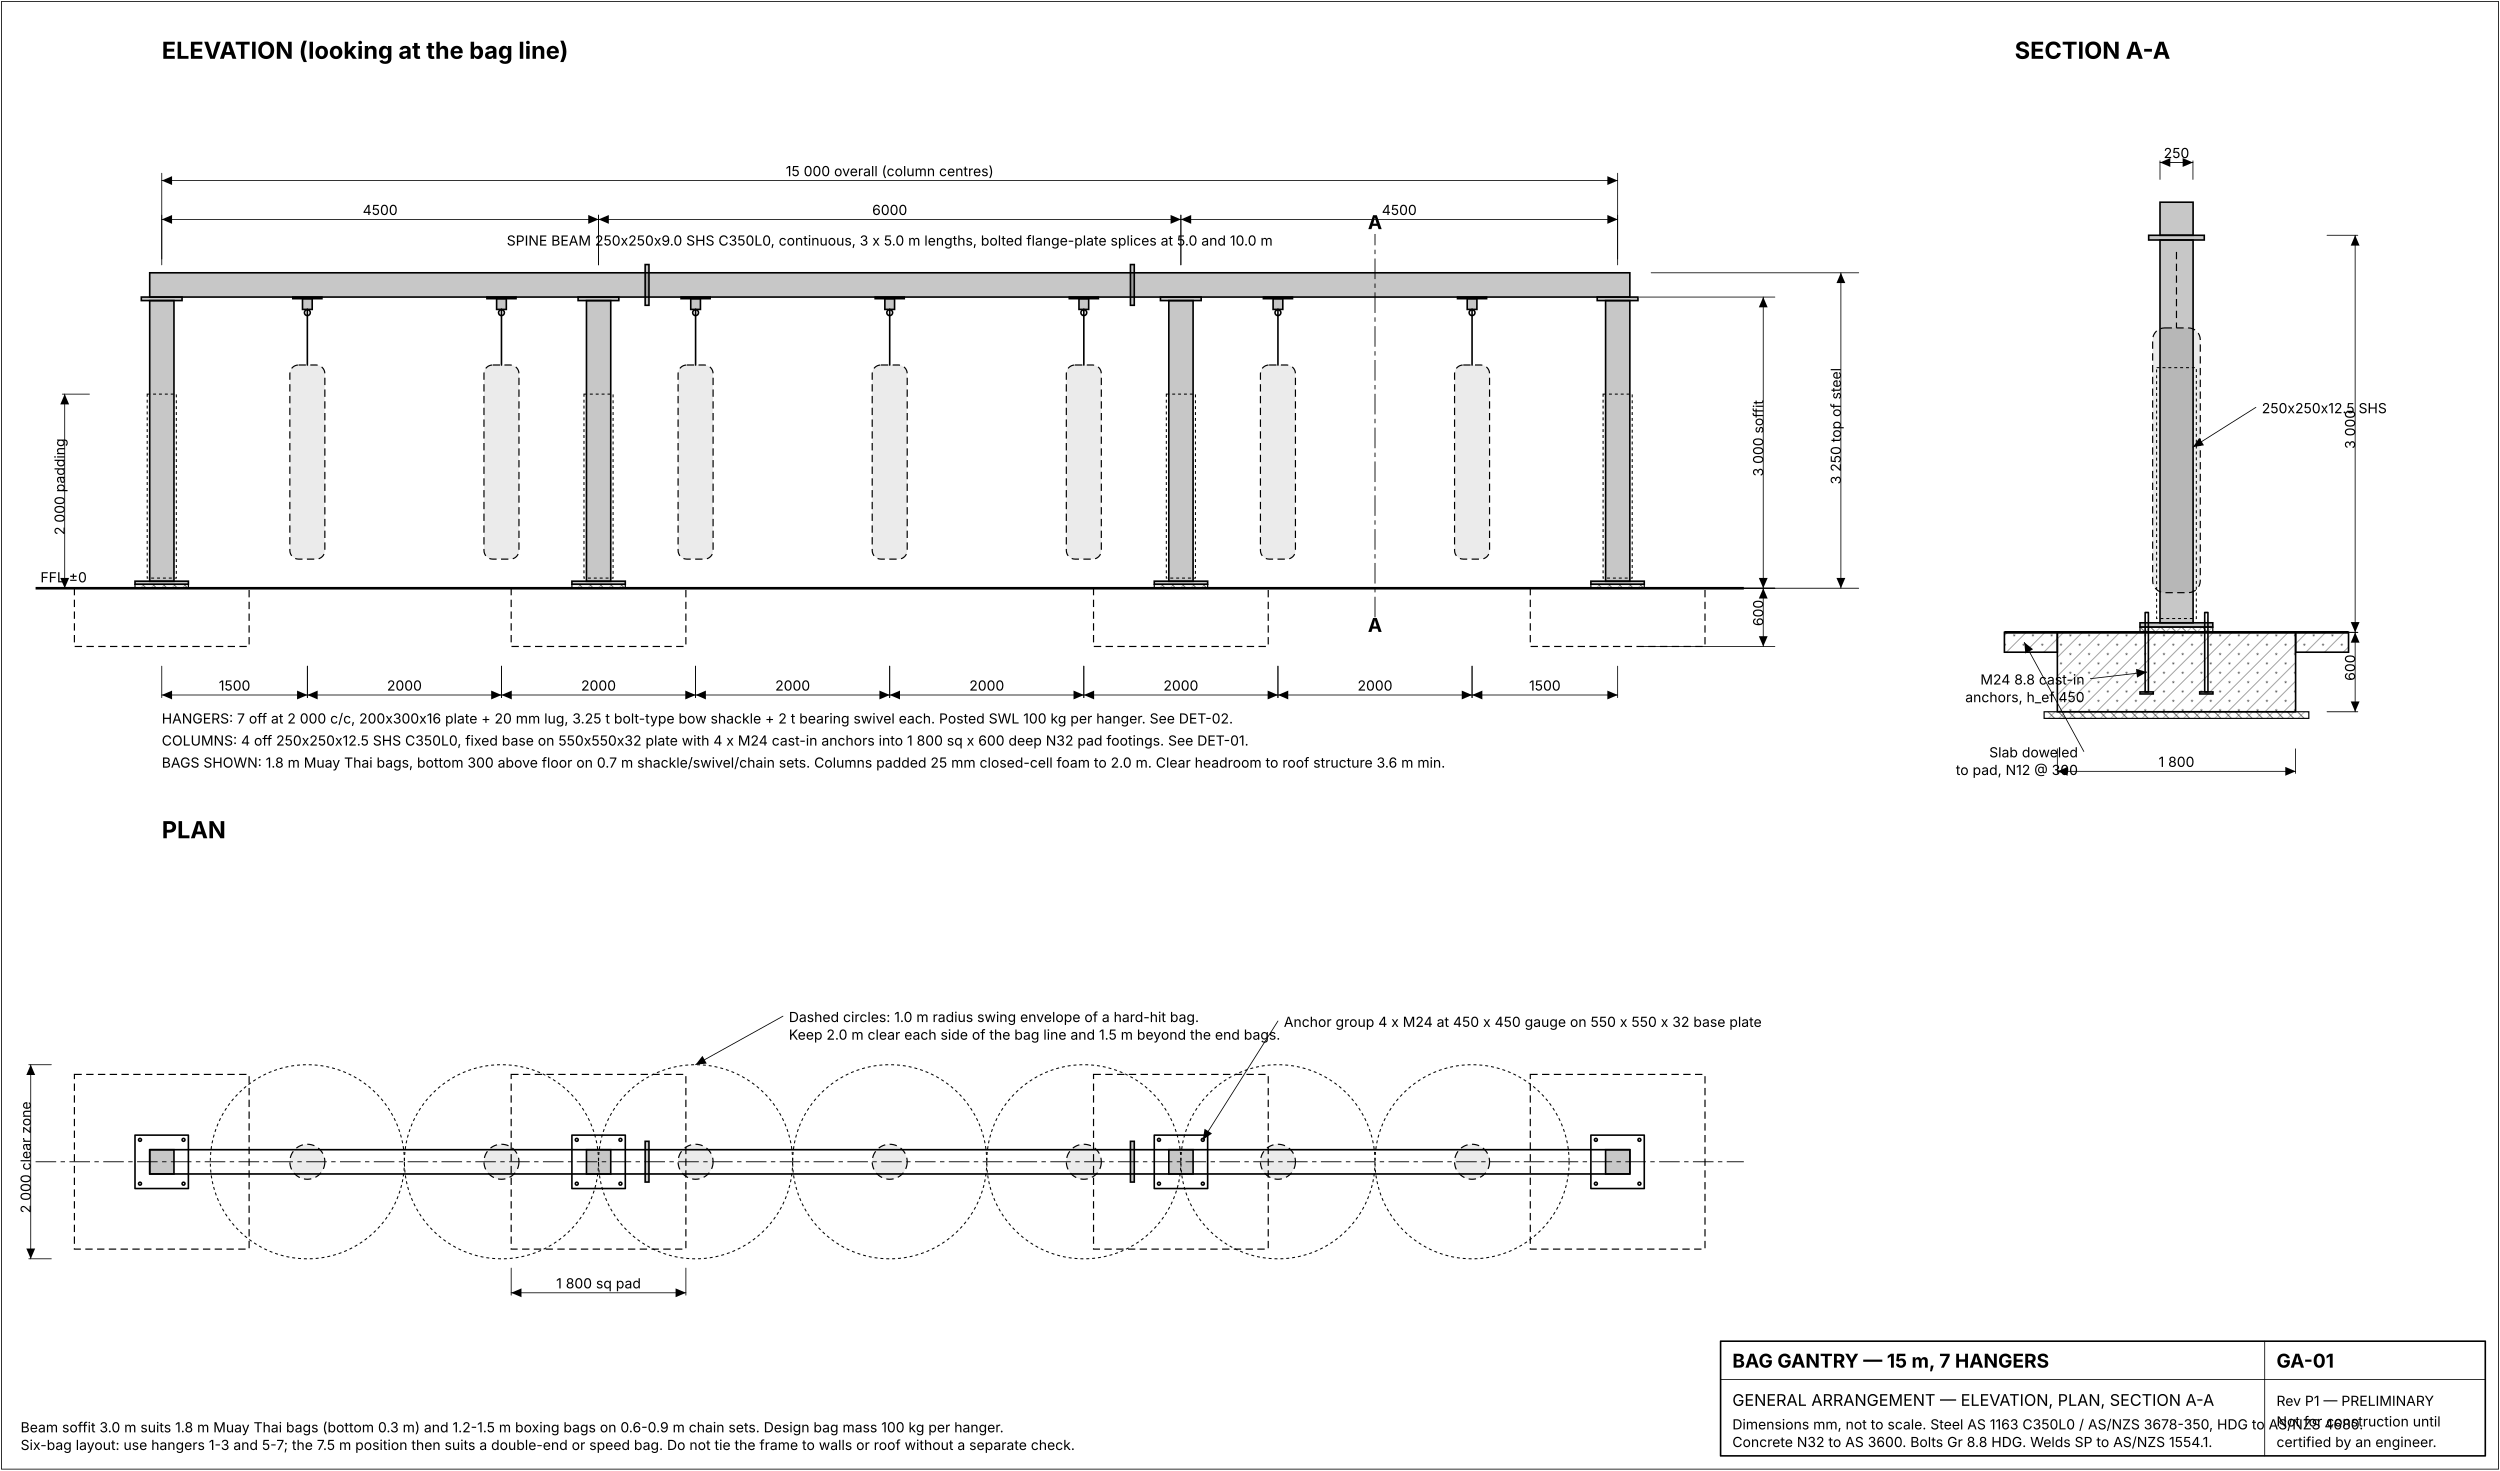
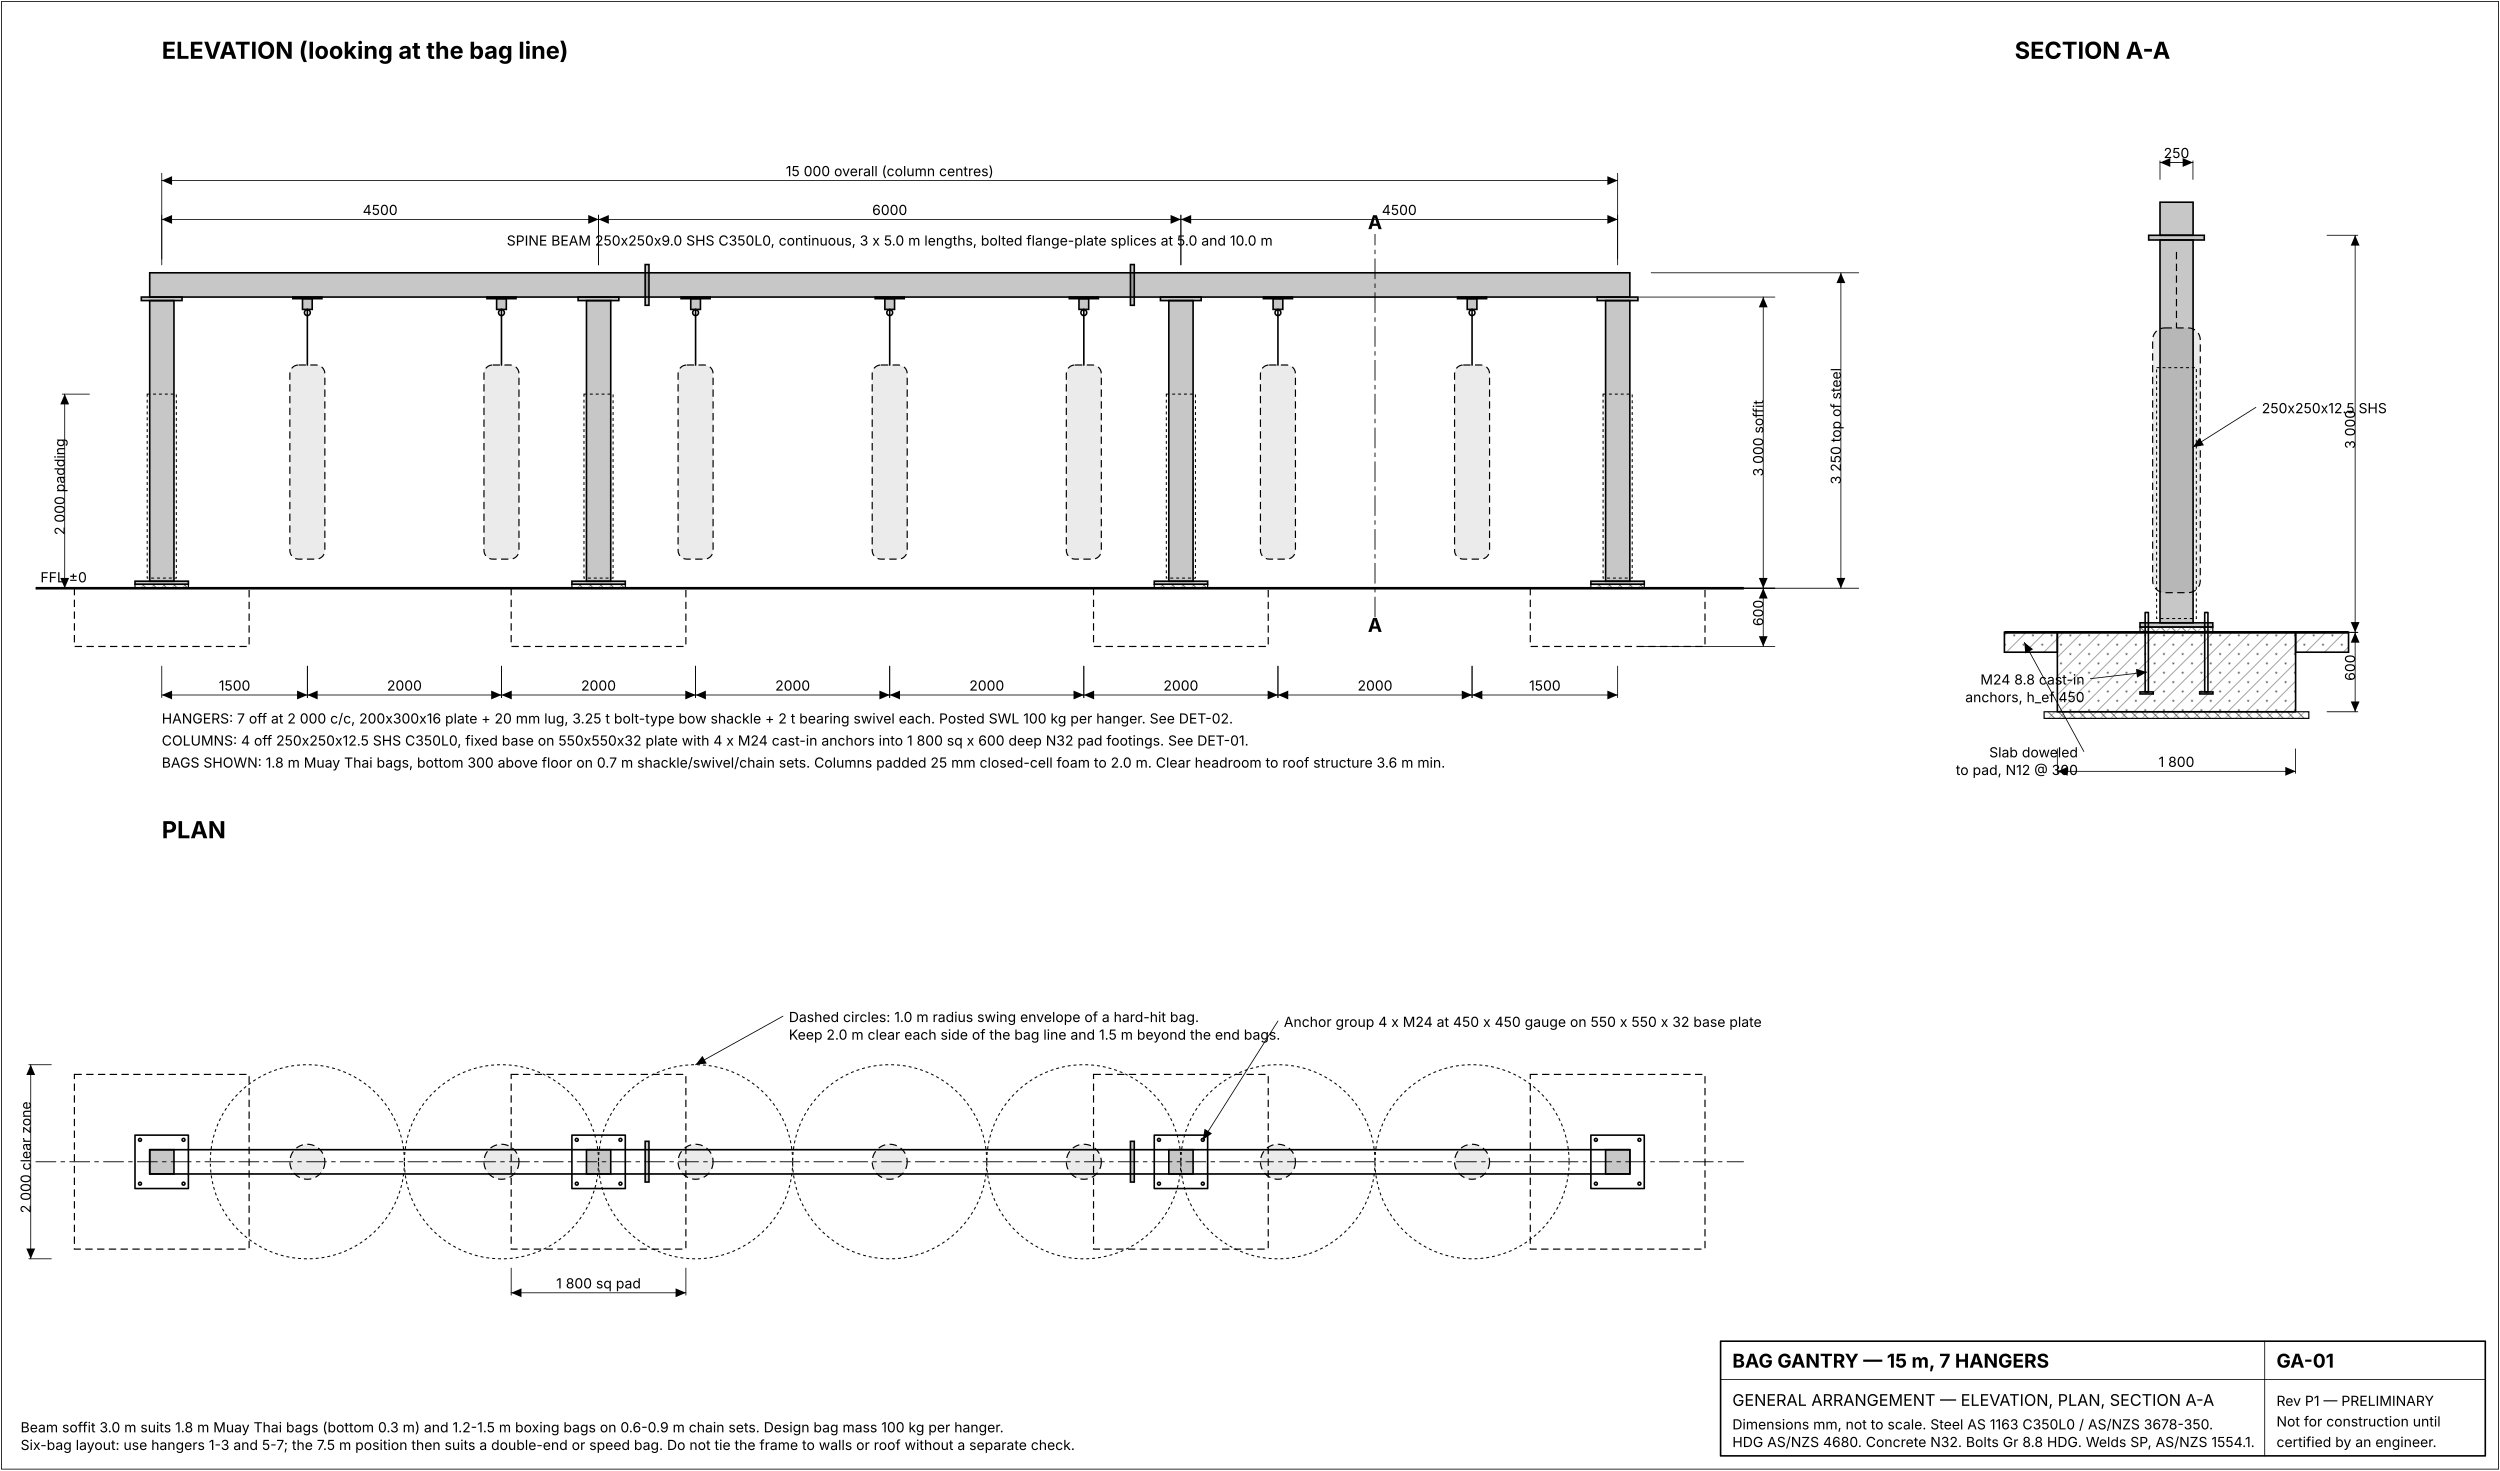
<svg xmlns="http://www.w3.org/2000/svg" viewBox="0 0 1700 1000" width="1700" height="1000">
  <style>
  .l{stroke:currentColor;fill:none;stroke-width:1.1;stroke-linecap:round;stroke-linejoin:round}
  .t{stroke:currentColor;fill:none;stroke-width:0.55;stroke-linecap:round}
  .k{stroke:currentColor;fill:none;stroke-width:1.8;stroke-linejoin:round}
  .d{stroke:currentColor;fill:none;stroke-width:0.8;stroke-dasharray:5 3}
  .c{stroke:currentColor;fill:none;stroke-width:0.6;stroke-dasharray:14 3 3 3}
  .h{stroke:currentColor;fill:none;stroke-width:0.7;stroke-dasharray:2 2}
  .st{fill:currentColor;fill-opacity:0.22;stroke:currentColor;stroke-width:1.1}
  .conc{fill:url(#conc);stroke:currentColor;stroke-width:1.1}
  .grout{fill:url(#grout);stroke:currentColor;stroke-width:0.8}
  .bag{fill:currentColor;fill-opacity:0.08;stroke:currentColor;stroke-width:0.8;stroke-dasharray:5 3}
  text{font-family:Inter,Helvetica,Arial,sans-serif;fill:currentColor}
  .n{font-size:11px}.s{font-size:9.5px}.b{font-size:13px;font-weight:700}.tt{font-size:16px;font-weight:700}
  .w{font-size:9px}
</style>
  <defs>
    <pattern id="conc" width="9" height="9" patternUnits="userSpaceOnUse" patternTransform="rotate(45)">
      <line x1="0" y1="0" x2="0" y2="9" stroke="currentColor" stroke-width="0.6" stroke-opacity="0.75" />
      <circle cx="5" cy="3" r="0.7" fill="currentColor" fill-opacity="0.6" />
    </pattern>
    <pattern id="grout" width="5" height="5" patternUnits="userSpaceOnUse" patternTransform="rotate(45)">
      <line x1="0" y1="0" x2="0" y2="5" stroke="currentColor" stroke-width="0.5" stroke-opacity="0.7" />
      <line x1="0" y1="2.5" x2="5" y2="2.5" stroke="currentColor" stroke-width="0.5" stroke-opacity="0.7" />
    </pattern>
    <marker id="ar" markerWidth="8" markerHeight="8" refX="7" refY="4" orient="auto-start-reverse" markerUnits="userSpaceOnUse">
      <path d="M0,1 L7,4 L0,7 z" fill="currentColor" />
    </marker>
  </defs>
  <text x="110" y="40" class="tt">ELEVATION (looking at the bag line)</text>
  <line x1="24.2" y1="400.0" x2="1185.8" y2="400.0" class="k" />
  <text x="27.5" y="396.0" class="s" text-anchor="start">FFL ±0</text>
  <rect x="50.6" y="400.0" width="118.8" height="39.6" class="d" />
  <rect x="91.8" y="397.4" width="36.3" height="2.6" class="grout" />
  <rect x="91.8" y="395.2" width="36.3" height="2.1" class="st" />
  <rect x="101.8" y="204.4" width="16.5" height="190.9" class="st" />
  <rect x="96.1" y="202.0" width="27.7" height="2.4" class="st" />
  <rect x="100.1" y="268.0" width="19.8" height="125.1" class="h" />
  <rect x="347.6" y="400.0" width="118.8" height="39.6" class="d" />
  <rect x="388.9" y="397.4" width="36.3" height="2.6" class="grout" />
  <rect x="388.9" y="395.2" width="36.3" height="2.1" class="st" />
  <rect x="398.8" y="204.4" width="16.5" height="190.9" class="st" />
  <rect x="393.1" y="202.0" width="27.7" height="2.4" class="st" />
  <rect x="397.1" y="268.0" width="19.8" height="125.1" class="h" />
  <rect x="743.6" y="400.0" width="118.8" height="39.6" class="d" />
  <rect x="784.9" y="397.4" width="36.3" height="2.6" class="grout" />
  <rect x="784.9" y="395.2" width="36.3" height="2.1" class="st" />
  <rect x="794.8" y="204.4" width="16.5" height="190.9" class="st" />
  <rect x="789.1" y="202.0" width="27.7" height="2.4" class="st" />
  <rect x="793.1" y="268.0" width="19.8" height="125.1" class="h" />
  <rect x="1040.6" y="400.0" width="118.8" height="39.6" class="d" />
  <rect x="1081.8" y="397.4" width="36.3" height="2.6" class="grout" />
  <rect x="1081.8" y="395.2" width="36.3" height="2.1" class="st" />
  <rect x="1091.8" y="204.4" width="16.5" height="190.9" class="st" />
  <rect x="1086.1" y="202.0" width="27.7" height="2.4" class="st" />
  <rect x="1090.1" y="268.0" width="19.8" height="125.1" class="h" />
  <rect x="101.8" y="185.5" width="1006.5" height="16.5" class="st" />
  <rect x="438.7" y="179.9" width="2.6" height="27.7" class="st" />
  <rect x="768.7" y="179.9" width="2.6" height="27.7" class="st" />
  <rect x="199.1" y="202.0" width="19.8" height="1.1" class="st" />
  <rect x="205.7" y="203.1" width="6.6" height="7.3" class="st" />
  <line x1="209.0" y1="210.3" x2="209.0" y2="248.2" class="l" />
  <circle cx="209.0" cy="212.6" r="2.0" class="l" />
  <rect x="197.1" y="248.2" width="23.8" height="132.0" class="bag" rx="5.9" />
  <rect x="331.1" y="202.0" width="19.8" height="1.1" class="st" />
  <rect x="337.7" y="203.1" width="6.6" height="7.3" class="st" />
  <line x1="341.0" y1="210.3" x2="341.0" y2="248.2" class="l" />
  <circle cx="341.0" cy="212.6" r="2.0" class="l" />
  <rect x="329.1" y="248.2" width="23.8" height="132.0" class="bag" rx="5.9" />
  <rect x="463.1" y="202.0" width="19.8" height="1.1" class="st" />
  <rect x="469.7" y="203.1" width="6.6" height="7.3" class="st" />
  <line x1="473.0" y1="210.3" x2="473.0" y2="248.2" class="l" />
  <circle cx="473.0" cy="212.6" r="2.0" class="l" />
  <rect x="461.1" y="248.2" width="23.8" height="132.0" class="bag" rx="5.9" />
  <rect x="595.1" y="202.0" width="19.8" height="1.1" class="st" />
  <rect x="601.7" y="203.1" width="6.6" height="7.3" class="st" />
  <line x1="605.0" y1="210.3" x2="605.0" y2="248.2" class="l" />
  <circle cx="605.0" cy="212.6" r="2.0" class="l" />
  <rect x="593.1" y="248.2" width="23.8" height="132.0" class="bag" rx="5.9" />
  <rect x="727.1" y="202.0" width="19.8" height="1.1" class="st" />
  <rect x="733.7" y="203.1" width="6.6" height="7.3" class="st" />
  <line x1="737.0" y1="210.3" x2="737.0" y2="248.2" class="l" />
  <circle cx="737.0" cy="212.6" r="2.0" class="l" />
  <rect x="725.1" y="248.2" width="23.8" height="132.0" class="bag" rx="5.9" />
  <rect x="859.1" y="202.0" width="19.8" height="1.1" class="st" />
  <rect x="865.7" y="203.1" width="6.6" height="7.3" class="st" />
  <line x1="869.0" y1="210.3" x2="869.0" y2="248.2" class="l" />
  <circle cx="869.0" cy="212.6" r="2.0" class="l" />
  <rect x="857.1" y="248.2" width="23.8" height="132.0" class="bag" rx="5.9" />
  <rect x="991.1" y="202.0" width="19.8" height="1.1" class="st" />
  <rect x="997.7" y="203.1" width="6.6" height="7.3" class="st" />
  <line x1="1001.0" y1="210.3" x2="1001.0" y2="248.2" class="l" />
  <circle cx="1001.0" cy="212.6" r="2.0" class="l" />
  <rect x="989.1" y="248.2" width="23.8" height="132.0" class="bag" rx="5.9" />
  <text x="605.0" y="167.0" class="s" text-anchor="middle">SPINE BEAM 250x250x9.0 SHS C350L0, continuous, 3 x 5.0 m lengths, bolted flange-plate splices at 5.0 and 10.0 m</text>
  <line x1="110.0" y1="180.1" x2="110.0" y2="146.3" class="t" />
  <line x1="407.0" y1="180.1" x2="407.0" y2="146.3" class="t" />
  <line x1="110.0" y1="149.2" x2="407.0" y2="149.2" class="t" marker-start="url(#ar)" marker-end="url(#ar)" />
  <text x="258.5" y="146.2" class="s" text-anchor="middle">4500</text>
  <line x1="407.0" y1="180.1" x2="407.0" y2="146.3" class="t" />
  <line x1="803.0" y1="180.1" x2="803.0" y2="146.3" class="t" />
  <line x1="407.0" y1="149.2" x2="803.0" y2="149.2" class="t" marker-start="url(#ar)" marker-end="url(#ar)" />
  <text x="605.0" y="146.2" class="s" text-anchor="middle">6000</text>
  <line x1="803.0" y1="180.1" x2="803.0" y2="146.3" class="t" />
  <line x1="1100.0" y1="180.1" x2="1100.0" y2="146.3" class="t" />
  <line x1="803.0" y1="149.2" x2="1100.0" y2="149.2" class="t" marker-start="url(#ar)" marker-end="url(#ar)" />
  <text x="951.5" y="146.2" class="s" text-anchor="middle">4500</text>
  <line x1="110.0" y1="176.1" x2="110.0" y2="117.8" class="t" />
  <line x1="1100.0" y1="176.1" x2="1100.0" y2="117.8" class="t" />
  <line x1="110.0" y1="122.8" x2="1100.0" y2="122.8" class="t" marker-start="url(#ar)" marker-end="url(#ar)" />
  <text x="605.0" y="119.8" class="s" text-anchor="middle">15 000 overall (column centres)</text>
  <line x1="209.0" y1="453.0" x2="209.0" y2="474.4" class="t" />
  <line x1="341.0" y1="453.0" x2="341.0" y2="474.4" class="t" />
  <line x1="209.0" y1="472.6" x2="341.0" y2="472.6" class="t" marker-start="url(#ar)" marker-end="url(#ar)" />
  <text x="275.0" y="469.6" class="s" text-anchor="middle">2000</text>
  <line x1="341.0" y1="453.0" x2="341.0" y2="474.4" class="t" />
  <line x1="473.0" y1="453.0" x2="473.0" y2="474.4" class="t" />
  <line x1="341.0" y1="472.6" x2="473.0" y2="472.6" class="t" marker-start="url(#ar)" marker-end="url(#ar)" />
  <text x="407.0" y="469.6" class="s" text-anchor="middle">2000</text>
  <line x1="473.0" y1="453.0" x2="473.0" y2="474.4" class="t" />
  <line x1="605.0" y1="453.0" x2="605.0" y2="474.4" class="t" />
  <line x1="473.0" y1="472.6" x2="605.0" y2="472.6" class="t" marker-start="url(#ar)" marker-end="url(#ar)" />
  <text x="539.0" y="469.6" class="s" text-anchor="middle">2000</text>
  <line x1="605.0" y1="453.0" x2="605.0" y2="474.4" class="t" />
  <line x1="737.0" y1="453.0" x2="737.0" y2="474.4" class="t" />
  <line x1="605.0" y1="472.6" x2="737.0" y2="472.6" class="t" marker-start="url(#ar)" marker-end="url(#ar)" />
  <text x="671.0" y="469.6" class="s" text-anchor="middle">2000</text>
  <line x1="737.0" y1="453.0" x2="737.0" y2="474.4" class="t" />
  <line x1="869.0" y1="453.0" x2="869.0" y2="474.4" class="t" />
  <line x1="737.0" y1="472.6" x2="869.0" y2="472.6" class="t" marker-start="url(#ar)" marker-end="url(#ar)" />
  <text x="803.0" y="469.6" class="s" text-anchor="middle">2000</text>
  <line x1="869.0" y1="453.0" x2="869.0" y2="474.4" class="t" />
  <line x1="1001.0" y1="453.0" x2="1001.0" y2="474.4" class="t" />
  <line x1="869.0" y1="472.6" x2="1001.0" y2="472.6" class="t" marker-start="url(#ar)" marker-end="url(#ar)" />
  <text x="935.0" y="469.6" class="s" text-anchor="middle">2000</text>
  <line x1="110.0" y1="453.0" x2="110.0" y2="474.4" class="t" />
  <line x1="209.0" y1="453.0" x2="209.0" y2="474.4" class="t" />
  <line x1="110.0" y1="472.6" x2="209.0" y2="472.6" class="t" marker-start="url(#ar)" marker-end="url(#ar)" />
  <text x="159.5" y="469.6" class="s" text-anchor="middle">1500</text>
  <line x1="1001.0" y1="453.0" x2="1001.0" y2="474.4" class="t" />
  <line x1="1100.0" y1="453.0" x2="1100.0" y2="474.4" class="t" />
  <line x1="1001.0" y1="472.6" x2="1100.0" y2="472.6" class="t" marker-start="url(#ar)" marker-end="url(#ar)" />
  <text x="1050.5" y="469.6" class="s" text-anchor="middle">1500</text>
  <line x1="1114.8" y1="400.0" x2="1206.9" y2="400.0" class="t" />
  <line x1="1114.8" y1="202.0" x2="1206.9" y2="202.0" class="t" />
  <line x1="1199.0" y1="400.0" x2="1199.0" y2="202.0" class="t" marker-start="url(#ar)" marker-end="url(#ar)" />
  <text x="1199.0" y="298.0" class="s" text-anchor="middle" transform="rotate(-90 1199.0 298.0)">3 000 soffit</text>
  <line x1="1122.8" y1="400.0" x2="1263.9" y2="400.0" class="t" />
  <line x1="1122.8" y1="185.5" x2="1263.9" y2="185.5" class="t" />
  <line x1="1251.8" y1="400.0" x2="1251.8" y2="185.5" class="t" marker-start="url(#ar)" marker-end="url(#ar)" />
  <text x="1251.8" y="289.8" class="s" text-anchor="middle" transform="rotate(-90 1251.8 289.8)">3 250 top of steel</text>
  <line x1="1114.8" y1="439.6" x2="1206.9" y2="439.6" class="t" />
  <line x1="1114.8" y1="400.0" x2="1206.9" y2="400.0" class="t" />
  <line x1="1199.0" y1="439.6" x2="1199.0" y2="400.0" class="t" marker-start="url(#ar)" marker-end="url(#ar)" />
  <text x="1199.0" y="416.8" class="s" text-anchor="middle" transform="rotate(-90 1199.0 416.8)">600</text>
  <line x1="60.8" y1="400.0" x2="42.4" y2="400.0" class="t" />
  <line x1="60.8" y1="268.0" x2="42.4" y2="268.0" class="t" />
  <line x1="44.0" y1="400.0" x2="44.0" y2="268.0" class="t" marker-start="url(#ar)" marker-end="url(#ar)" />
  <text x="44.0" y="331.0" class="s" text-anchor="middle" transform="rotate(-90 44.0 331.0)">2 000 padding</text>
  <line x1="935.0" y1="419.8" x2="935.0" y2="159.1" class="c" />
  <text x="935.0" y="155.8" class="b" text-anchor="middle">A</text>
  <text x="935.0" y="429.7" class="b" text-anchor="middle">A</text>
  <text x="110" y="492" class="s">HANGERS: 7 off at 2 000 c/c, 200x300x16 plate + 20 mm lug, 3.25 t bolt-type bow shackle + 2 t bearing swivel each. Posted SWL 100 kg per hanger. See DET-02.</text>
  <text x="110" y="507" class="s">COLUMNS: 4 off 250x250x12.5 SHS C350L0, fixed base on 550x550x32 plate with 4 x M24 cast-in anchors into 1 800 sq x 600 deep N32 pad footings. See DET-01.</text>
  <text x="110" y="522" class="s">BAGS SHOWN: 1.8 m Muay Thai bags, bottom 300 above floor on 0.7 m shackle/swivel/chain sets. Columns padded 25 mm closed-cell foam to 2.0 m. Clear headroom to roof structure 3.6 m min.</text>
  <text x="110" y="570" class="tt">PLAN</text>
  <rect x="50.6" y="730.6" width="118.8" height="118.8" class="d" />
  <rect x="91.8" y="771.9" width="36.3" height="36.3" class="l" />
  <rect x="101.8" y="781.8" width="16.5" height="16.5" class="st" />
  <circle cx="95.2" cy="804.9" r="1.0" class="l" />
  <circle cx="95.2" cy="775.1" r="1.0" class="l" />
  <circle cx="124.8" cy="804.9" r="1.0" class="l" />
  <circle cx="124.8" cy="775.1" r="1.0" class="l" />
  <rect x="347.6" y="730.6" width="118.8" height="118.8" class="d" />
  <rect x="388.9" y="771.9" width="36.3" height="36.3" class="l" />
  <rect x="398.8" y="781.8" width="16.5" height="16.5" class="st" />
  <circle cx="392.2" cy="804.9" r="1.0" class="l" />
  <circle cx="392.2" cy="775.1" r="1.0" class="l" />
  <circle cx="421.9" cy="804.9" r="1.0" class="l" />
  <circle cx="421.9" cy="775.1" r="1.0" class="l" />
  <rect x="743.6" y="730.6" width="118.8" height="118.8" class="d" />
  <rect x="784.9" y="771.9" width="36.3" height="36.3" class="l" />
  <rect x="794.8" y="781.8" width="16.5" height="16.5" class="st" />
  <circle cx="788.1" cy="804.9" r="1.0" class="l" />
  <circle cx="788.1" cy="775.1" r="1.0" class="l" />
  <circle cx="817.9" cy="804.9" r="1.0" class="l" />
  <circle cx="817.9" cy="775.1" r="1.0" class="l" />
  <rect x="1040.6" y="730.6" width="118.8" height="118.8" class="d" />
  <rect x="1081.8" y="771.9" width="36.3" height="36.3" class="l" />
  <rect x="1091.8" y="781.8" width="16.5" height="16.5" class="st" />
  <circle cx="1085.2" cy="804.9" r="1.0" class="l" />
  <circle cx="1085.2" cy="775.1" r="1.0" class="l" />
  <circle cx="1114.8" cy="804.9" r="1.0" class="l" />
  <circle cx="1114.8" cy="775.1" r="1.0" class="l" />
  <rect x="101.8" y="781.8" width="1006.5" height="16.5" class="l" />
  <circle cx="209.0" cy="790.0" r="11.9" class="bag" />
  <circle cx="209.0" cy="790.0" r="66.0" class="h" />
  <circle cx="341.0" cy="790.0" r="11.9" class="bag" />
  <circle cx="341.0" cy="790.0" r="66.0" class="h" />
  <circle cx="473.0" cy="790.0" r="11.9" class="bag" />
  <circle cx="473.0" cy="790.0" r="66.0" class="h" />
  <circle cx="605.0" cy="790.0" r="11.9" class="bag" />
  <circle cx="605.0" cy="790.0" r="66.0" class="h" />
  <circle cx="737.0" cy="790.0" r="11.9" class="bag" />
  <circle cx="737.0" cy="790.0" r="66.0" class="h" />
  <circle cx="869.0" cy="790.0" r="11.9" class="bag" />
  <circle cx="869.0" cy="790.0" r="66.0" class="h" />
  <circle cx="1001.0" cy="790.0" r="11.9" class="bag" />
  <circle cx="1001.0" cy="790.0" r="66.0" class="h" />
  <rect x="438.7" y="776.1" width="2.6" height="27.7" class="st" />
  <rect x="768.7" y="776.1" width="2.6" height="27.7" class="st" />
  <line x1="24.2" y1="790.0" x2="1185.8" y2="790.0" class="c" />
  <line x1="347.6" y1="862.3" x2="347.6" y2="880.7" class="t" />
  <line x1="466.4" y1="862.3" x2="466.4" y2="880.7" class="t" />
  <line x1="347.6" y1="879.1" x2="466.4" y2="879.1" class="t" marker-start="url(#ar)" marker-end="url(#ar)" />
  <text x="407.0" y="876.1" class="s" text-anchor="middle">1 800 sq pad</text>
  <line x1="34.9" y1="856.0" x2="19.6" y2="856.0" class="t" />
  <line x1="34.9" y1="724.0" x2="19.6" y2="724.0" class="t" />
  <line x1="20.9" y1="856.0" x2="20.9" y2="724.0" class="t" marker-start="url(#ar)" marker-end="url(#ar)" />
  <text x="20.9" y="787.0" class="s" text-anchor="middle" transform="rotate(-90 20.9 787.0)">2 000 clear zone</text>
  <line x1="532.4" y1="691.0" x2="473.0" y2="724.0" class="t" marker-end="url(#ar)" />
  <text x="536.4" y="695.0" class="s" text-anchor="start">Dashed circles: 1.0 m radius swing envelope of a hard-hit bag.</text>
  <text x="536.4" y="707.0" class="s" text-anchor="start">Keep 2.0 m clear each side of the bag line and 1.5 m beyond the end bags.</text>
  <line x1="869.0" y1="694.3" x2="817.9" y2="775.1" class="t" marker-end="url(#ar)" />
  <text x="873.0" y="698.3" class="s" text-anchor="start">Anchor group 4 x M24 at 450 x 450 gauge on 550 x 550 x 32 base plate</text>
  <text x="1370" y="40" class="tt">SECTION A-A</text>
  <line x1="1363.0" y1="430.0" x2="1597.0" y2="430.0" class="k" />
  <rect x="1399.0" y="430.0" width="162.0" height="54.0" class="conc" />
  <rect x="1390.0" y="484.0" width="180.0" height="4.5" class="grout" />
  <rect x="1363.0" y="430.0" width="36.0" height="13.5" class="conc" />
  <rect x="1561.0" y="430.0" width="36.0" height="13.5" class="conc" />
  <rect x="1455.2" y="426.4" width="49.5" height="3.6" class="grout" />
  <rect x="1455.2" y="423.5" width="49.5" height="2.9" class="st" />
  <rect x="1468.8" y="163.2" width="22.5" height="260.3" class="st" />
  <rect x="1461.1" y="160.0" width="37.8" height="3.2" class="st" />
  <rect x="1468.8" y="137.5" width="22.5" height="22.5" class="st" />
  <rect x="1458.7" y="416.5" width="2.2" height="54.0" class="l" />
  <rect x="1455.2" y="470.5" width="9.0" height="1.4" class="st" />
  <rect x="1499.2" y="416.5" width="2.2" height="54.0" class="l" />
  <rect x="1495.8" y="470.5" width="9.0" height="1.4" class="st" />
  <rect x="1463.8" y="223.0" width="32.4" height="180.0" class="bag" rx="8.1" />
  <line x1="1480.0" y1="171.3" x2="1480.0" y2="223.0" class="d" />
  <rect x="1466.5" y="250.0" width="27.0" height="170.6" class="h" />
  <line x1="1399.0" y1="509.2" x2="1399.0" y2="525.9" class="t" />
  <line x1="1561.0" y1="509.2" x2="1561.0" y2="525.9" class="t" />
  <line x1="1399.0" y1="524.5" x2="1561.0" y2="524.5" class="t" marker-start="url(#ar)" marker-end="url(#ar)" />
  <text x="1480.0" y="521.5" class="s" text-anchor="middle">1 800</text>
  <line x1="1582.4" y1="484.0" x2="1603.3" y2="484.0" class="t" />
  <line x1="1582.4" y1="430.0" x2="1603.3" y2="430.0" class="t" />
  <line x1="1601.5" y1="484.0" x2="1601.5" y2="430.0" class="t" marker-start="url(#ar)" marker-end="url(#ar)" />
  <text x="1601.5" y="454.0" class="s" text-anchor="middle" transform="rotate(-90 1601.5 454.0)">600</text>
  <line x1="1582.4" y1="430.0" x2="1603.3" y2="430.0" class="t" />
  <line x1="1582.4" y1="160.0" x2="1603.3" y2="160.0" class="t" />
  <line x1="1601.5" y1="430.0" x2="1601.5" y2="160.0" class="t" marker-start="url(#ar)" marker-end="url(#ar)" />
  <text x="1601.5" y="292.0" class="s" text-anchor="middle" transform="rotate(-90 1601.5 292.0)">3 000</text>
  <line x1="1468.8" y1="122.0" x2="1468.8" y2="109.4" class="t" />
  <line x1="1491.2" y1="122.0" x2="1491.2" y2="109.4" class="t" />
  <line x1="1468.8" y1="110.5" x2="1491.2" y2="110.5" class="t" marker-start="url(#ar)" marker-end="url(#ar)" />
  <text x="1480.0" y="107.5" class="s" text-anchor="middle">250</text>
  <line x1="1534.0" y1="277.0" x2="1491.2" y2="304.0" class="t" marker-end="url(#ar)" />
  <text x="1538.0" y="281.0" class="s" text-anchor="start">250x250x12.5 SHS</text>
  <line x1="1421.5" y1="461.5" x2="1459.8" y2="457.0" class="t" marker-end="url(#ar)" />
  <text x="1417.5" y="465.5" class="s" text-anchor="end">M24 8.8 cast-in</text>
  <text x="1417.5" y="477.5" class="s" text-anchor="end">anchors, h_ef 450</text>
  <line x1="1417.0" y1="511.0" x2="1376.5" y2="436.8" class="t" marker-end="url(#ar)" />
  <text x="1413.0" y="515.0" class="s" text-anchor="end">Slab doweled</text>
  <text x="1413.0" y="527.0" class="s" text-anchor="end">to pad, N12 @ 300</text>
  <rect x="1" y="1" width="1698" height="998" class="t" />
  <rect x="1170" y="912" width="520" height="78" class="l" />
  <line x1="1170" y1="938" x2="1690" y2="938" class="t" />
  <line x1="1540" y1="912" x2="1540" y2="990" class="t" />
  <text x="1178" y="930" class="b">BAG GANTRY — 15 m, 7 HANGERS</text>
  <text x="1178" y="956" class="n">GENERAL ARRANGEMENT — ELEVATION, PLAN, SECTION A-A</text>
-   <text x="1178" y="972" class="s">Dimensions mm, not to scale. Steel AS 1163 C350L0 / AS/NZS 3678-350, HDG to AS/NZS 4680.</text>
-   <text x="1178" y="984" class="s">Concrete N32 to AS 3600. Bolts Gr 8.8 HDG. Welds SP to AS/NZS 1554.1.</text>
+   <text x="1178" y="972" class="s">Dimensions mm, not to scale. Steel AS 1163 C350L0 / AS/NZS 3678-350.</text>
+   <text x="1178" y="984" class="s">HDG AS/NZS 4680. Concrete N32. Bolts Gr 8.8 HDG. Welds SP, AS/NZS 1554.1.</text>
  <text x="1548" y="930" class="b">GA-01</text>
  <text x="1548" y="956" class="s">Rev P1 — PRELIMINARY</text>
  <text x="1548" y="970" class="s">Not for construction until</text>
  <text x="1548" y="984" class="s">certified by an engineer.</text>
  <text x="14" y="974" class="s">Beam soffit 3.0 m suits 1.8 m Muay Thai bags (bottom 0.3 m) and 1.2-1.5 m boxing bags on 0.6-0.9 m chain sets. Design bag mass 100 kg per hanger.</text>
  <text x="14" y="986" class="s">Six-bag layout: use hangers 1-3 and 5-7; the 7.5 m position then suits a double-end or speed bag. Do not tie the frame to walls or roof without a separate check.</text>
</svg>
